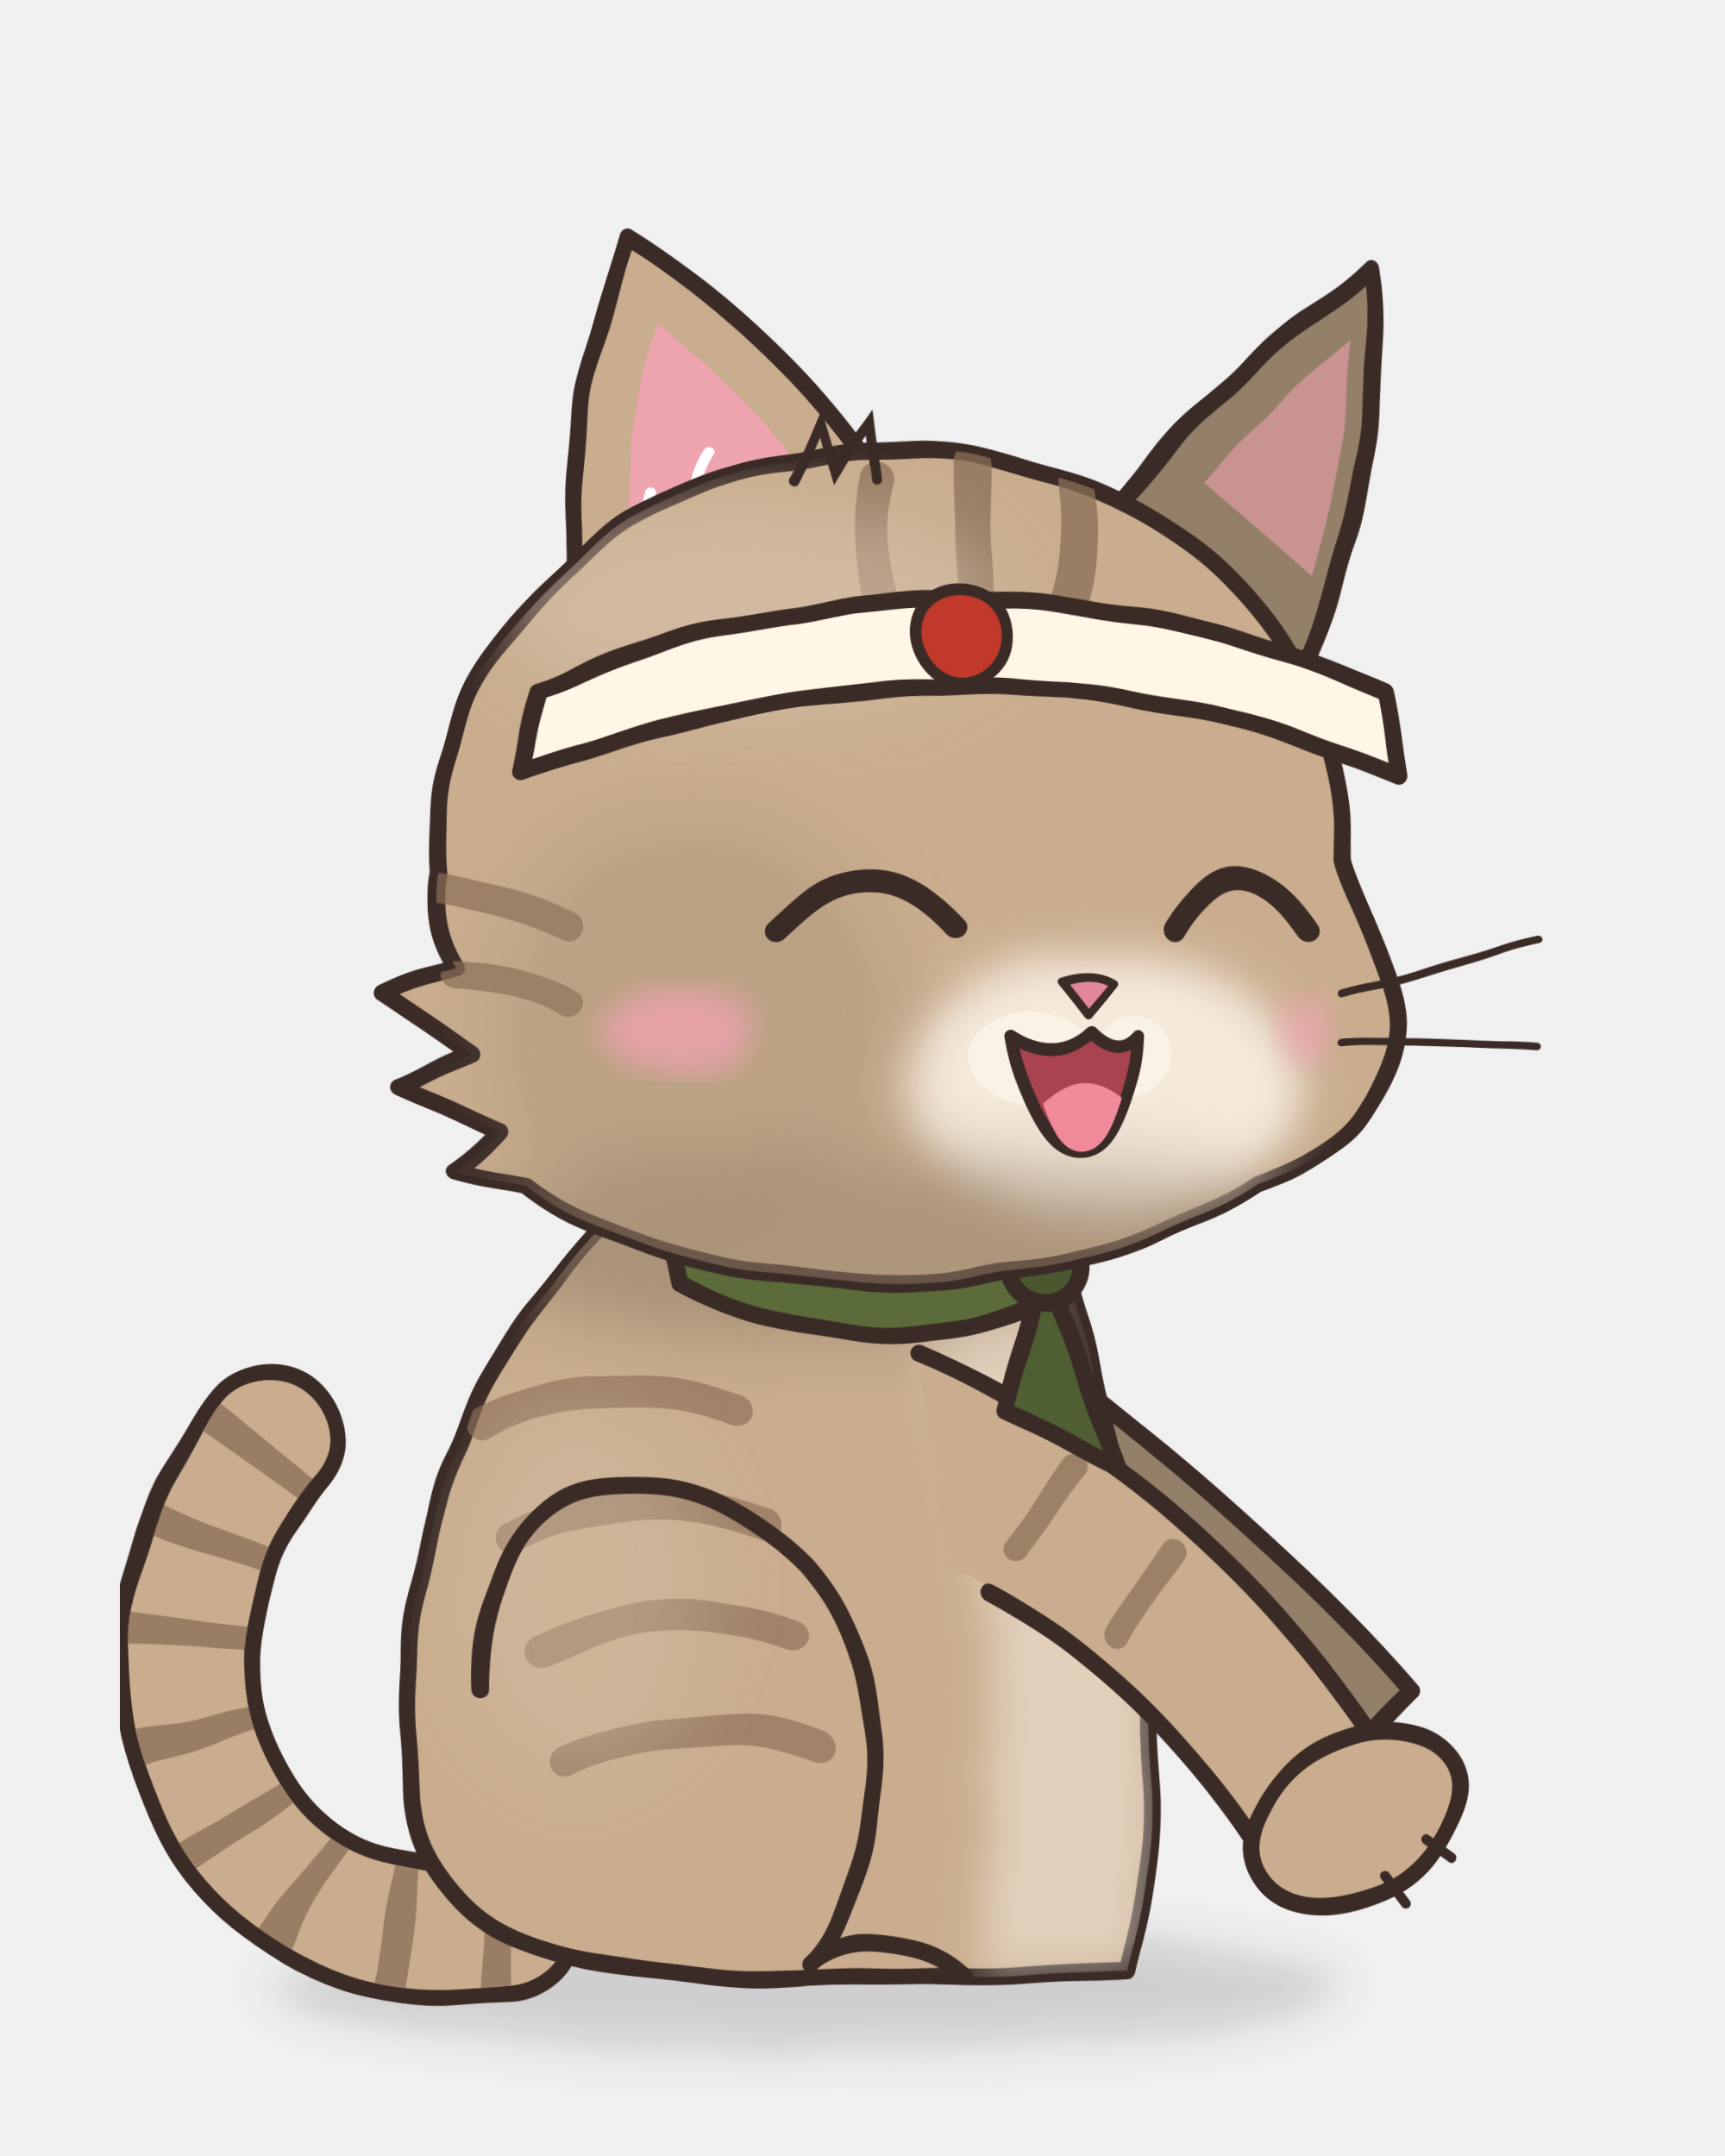
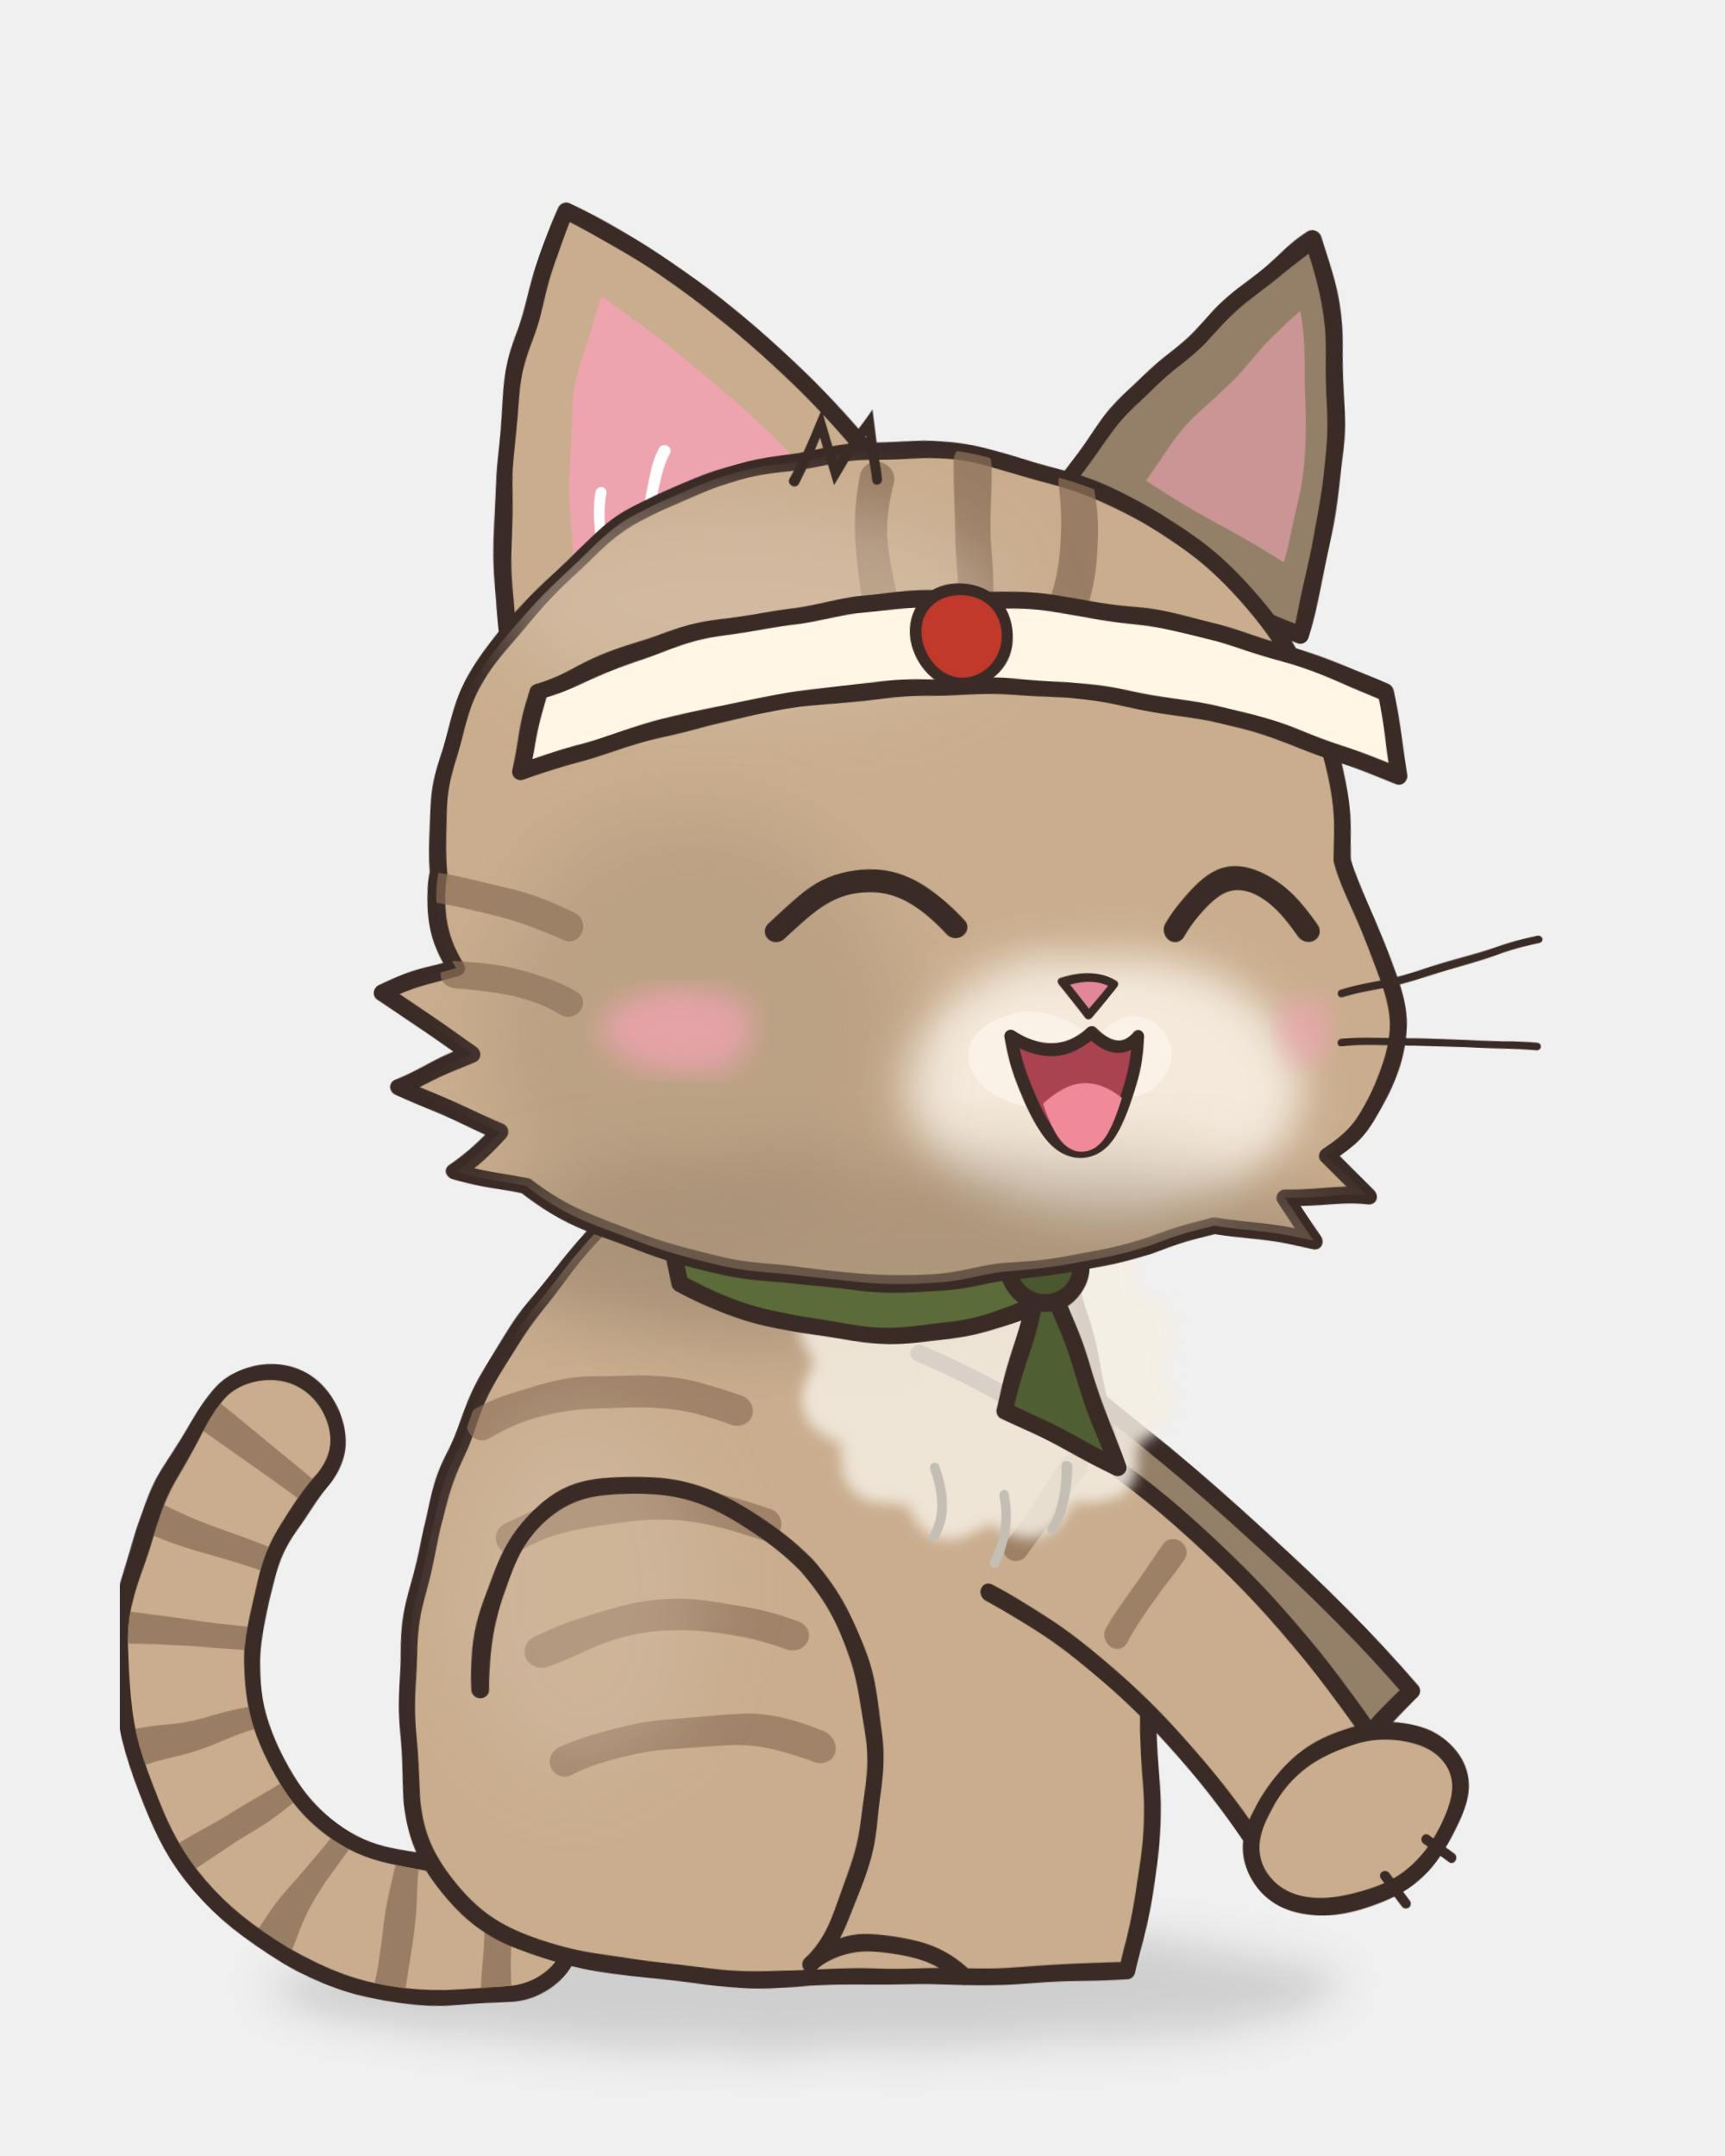
<svg xmlns="http://www.w3.org/2000/svg" viewBox="-104 -252 208 260">
  <defs>
    <filter id="ink" x="-5%" y="-5%" width="110%" height="110%">
      <feTurbulence type="fractalNoise" baseFrequency=".05" numOctaves="2" seed="3" result="n" />
      <feDisplacementMap in="SourceGraphic" in2="n" scale="2.2" />
    </filter>
    <filter id="pencil">
      <feTurbulence type="fractalNoise" baseFrequency="1.1 .35" numOctaves="2" seed="5" />
      <feColorMatrix values="0 0 0 0 .25  0 0 0 0 .2  0 0 0 0 .18  0 0 0 .22 -.02" />
      <feComposite in2="SourceGraphic" operator="in" />
    </filter>
    <filter id="blur1">
      <feGaussianBlur stdDeviation="1" />
    </filter>
    <filter id="blur2">
      <feGaussianBlur stdDeviation="2" />
    </filter>
    <filter id="blur3" x="-30%" y="-30%" width="160%" height="160%">
      <feGaussianBlur stdDeviation="3" />
    </filter>
    <filter id="blur4" x="-30%" y="-30%" width="160%" height="160%">
      <feGaussianBlur stdDeviation="5" />
    </filter>
  </defs>
  <g transform="translate(0 -150) scale(.85) translate(-120 -94)">
    <defs>
      <clipPath id="hssamuraiwhitehappy">
-         <path d="M60 98 C58 60 90 38 124 38 C160 38 188 60 188 96 C190 104 196 112 196 120 C196 130 188 138 176 142 C164 150 144 156 124 156 C102 156 82 150 72 142 L62 140 L68 134 L54 128 L64 123 L52 115 L62 111 C59 106 59 102 60 98 Z" />
+         <path d="M60 98 C58 60 90 38 124 38 C160 38 188 60 188 96 C190 104 196 112 196 120 C196 128 192 134 186 138 L192 144 L180 144 L184 150 L170 148 C164 150 144 156 124 156 C102 156 82 150 72 142 L62 140 L68 134 L54 128 L64 123 L52 115 L62 111 C59 106 59 102 60 98 Z" />
      </clipPath>
      <clipPath id="bssamuraiwhitehappy">
        <path d="M100 138 C68 150 52 194 56 228 C58 250 80 256 112 254 L158 254 C164 232 160 196 150 158 Z" />
      </clipPath>
    </defs>
    <g filter="url(#ink)">
      <ellipse cx="112" cy="256" rx="76" ry="9" fill="#000" opacity=".14" filter="url(#blur3)" />
      <path d="M70 248 C22 252 14 204 36 178" stroke="#3b2b27" stroke-width="21" fill="none" stroke-linecap="round" />
      <path d="M70 248 C22 252 14 204 36 178" stroke="#c9ad8e" stroke-width="16.5" fill="none" stroke-linecap="round" />
      <path d="M70 248 C22 252 14 204 36 178" stroke="#8a6d55" stroke-width="16.5" fill="none" stroke-dasharray="4 10" opacity=".75" />
      <path d="M150 170 C168 184 186 200 198 214 L186 226 C174 214 158 200 146 192 Z" stroke="#3b2b27" stroke-width="2.4" stroke-linejoin="round" stroke-linecap="round" fill="#948069" />
      <path d="M100 138 C68 150 52 194 56 228 C58 250 80 256 112 254 L158 254 C164 232 160 196 150 158 Z" stroke="#3b2b27" stroke-width="2.4" stroke-linejoin="round" stroke-linecap="round" fill="#c9ad8e" />
      <g clip-path="url(#bssamuraiwhitehappy)">
-         <path d="M126 140 C150 150 166 200 160 254 L136 254 C142 210 136 170 120 146Z" fill="#fbf3e8" opacity=".5" filter="url(#blur3)" />
        <path d="M66 176 q18 -8 36 -2" stroke="#8a6d55" stroke-width="4.5" fill="none" stroke-linecap="round" opacity=".65" />
        <path d="M70 192 q18 -8 36 -2" stroke="#8a6d55" stroke-width="4.5" fill="none" stroke-linecap="round" opacity=".65" />
        <path d="M74 208 q18 -8 36 -2" stroke="#8a6d55" stroke-width="4.5" fill="none" stroke-linecap="round" opacity=".65" />
        <path d="M78 224 q18 -8 36 -2" stroke="#8a6d55" stroke-width="4.5" fill="none" stroke-linecap="round" opacity=".65" />
        <ellipse cx="110" cy="150" rx="44" ry="14" fill="#948069" opacity=".6" filter="url(#blur4)" />
        <ellipse cx="80" cy="200" rx="18" ry="26" fill="#d8c3ad" opacity=".35" filter="url(#blur4)" />
      </g>
      <path d="M66 214 C64 182 92 176 112 196 C126 212 124 240 112 252" fill="none" stroke="#3b2b27" stroke-width="2.4" stroke-linejoin="round" stroke-linecap="round" />
      <path d="M112 252 C116 248 128 248 134 254" fill="none" stroke="#3b2b27" stroke-width="2.4" stroke-linejoin="round" stroke-linecap="round" />
      <path d="M128 166 C152 176 176 196 192 220 L176 236 C164 218 148 204 132 196 Z" fill="#c9ad8e" />
      <path d="M128 166 C152 176 176 196 192 220" fill="none" stroke="#3b2b27" stroke-width="2.4" stroke-linejoin="round" stroke-linecap="round" />
      <path d="M176 236 C164 218 150 206 138 200" fill="none" stroke="#3b2b27" stroke-width="2.4" stroke-linejoin="round" stroke-linecap="round" />
      <path d="M150 182 l-8 12 M164 194 l-8 12" stroke="#8a6d55" stroke-width="3.5" stroke-linecap="round" opacity=".7" />
      <ellipse cx="190" cy="232" rx="16" ry="11" stroke="#3b2b27" stroke-width="2.4" stroke-linejoin="round" stroke-linecap="round" fill="#c9ad8e" transform="rotate(-30 190 232)" />
      <path d="M194 240 l3 4 M200 235 l4 3" stroke="#3b2b27" stroke-width="1.4" fill="none" stroke-linecap="round" />
+       <path d="M162.0 168.0 Q167.9 175.5 158.8 179.0 Q159.9 188.5 150.0 187.1 Q146.0 196.0 138.0 190.0 Q130.0 196.0 126.0 187.1 Q116.1 188.5 117.2 179.0 Q108.1 175.5 114.0 168.0 Q108.1 160.5 117.2 157.0 Q116.1 147.5 126.0 148.9 Q130.0 140.0 138.0 146.0 Q146.0 140.0 150.0 148.9 Q159.9 147.5 158.8 157.0 Q167.9 160.5 162.0 168.0Z" fill="#f5eee3" opacity="0.85" filter="url(#blur1)" />
+       <path d="M130 182 q2 6 0 10 M140 186 q1 6 -1 10 M149 182 q0 6 -2 9" stroke="#c4beb5" stroke-width="1.4" fill="none" stroke-linecap="round" />
      <path d="M92 144 Q122 160 150 148 L148 158 Q120 170 94 156 Z" stroke="#3b2b27" stroke-width="2.4" stroke-linejoin="round" stroke-linecap="round" fill="#5b6b3a" />
      <path d="M146 154 L156 182 L140 174 Z" stroke="#3b2b27" stroke-width="2.4" stroke-linejoin="round" stroke-linecap="round" fill="#505e33" />
      <circle cx="146" cy="154" r="5" stroke="#3b2b27" stroke-width="2.4" stroke-linejoin="round" stroke-linecap="round" fill="#4a572f" />
-       <path d="M154 48 C166 34 180 20 192 12 C194 32 190 52 182 70 Z" stroke="#3b2b27" stroke-width="2.4" stroke-linejoin="round" stroke-linecap="round" fill="#948069" />
-       <path d="M168 42 C176 34 184 27 189 22 C189 34 187 46 184 56 Z" fill="#f2a3b3" opacity=".55" />
-       <path d="M80 72 C77 50 79 28 87 8 C103 18 117 32 126 48 Z" stroke="#3b2b27" stroke-width="2.4" stroke-linejoin="round" stroke-linecap="round" fill="#c9ad8e" />
-       <path d="M88 62 C86 46 87 32 91 20 C101 28 109 36 116 48 Z" fill="#f2a3b3" opacity=".9" />
-       <path d="M96 54 q-1 -10 2 -16 M102 56 q0 -9 4 -13 M91 56 q-2 -8 -1 -12" stroke="#fff" stroke-width="1.6" fill="none" stroke-linecap="round" />
-       <path d="M60 98 C58 60 90 38 124 38 C160 38 188 60 188 96 C190 104 196 112 196 120 C196 130 188 138 176 142 C164 150 144 156 124 156 C102 156 82 150 72 142 L62 140 L68 134 L54 128 L64 123 L52 115 L62 111 C59 106 59 102 60 98 Z" stroke="#3b2b27" stroke-width="2.4" stroke-linejoin="round" stroke-linecap="round" fill="#c9ad8e" />
+       <path d="M144 48 C156 32 170 18 184 8 C189 26 188 46 182 64 Z" stroke="#3b2b27" stroke-width="2.4" stroke-linejoin="round" stroke-linecap="round" fill="#948069" />
+       <path d="M160 42 C168 32 176 24 182 18 C184 32 183 44 180 54 Z" fill="#f2a3b3" opacity=".6" />
+       <path d="M72 78 C66 54 68 28 78 4 C98 14 116 30 128 48 Z" stroke="#3b2b27" stroke-width="2.4" stroke-linejoin="round" stroke-linecap="round" fill="#c9ad8e" />
+       <path d="M80 66 C77 48 78 30 83 16 C97 26 109 36 118 48 Z" fill="#f2a3b3" opacity=".9" />
+       <path d="M90 56 q-1 -12 2 -18 M97 58 q0 -10 4 -15 M84 58 q-2 -9 -1 -14" stroke="#fff" stroke-width="1.6" fill="none" stroke-linecap="round" />
+       <path d="M60 98 C58 60 90 38 124 38 C160 38 188 60 188 96 C190 104 196 112 196 120 C196 128 192 134 186 138 L192 144 L180 144 L184 150 L170 148 C164 150 144 156 124 156 C102 156 82 150 72 142 L62 140 L68 134 L54 128 L64 123 L52 115 L62 111 C59 106 59 102 60 98 Z" stroke="#3b2b27" stroke-width="2.4" stroke-linejoin="round" stroke-linecap="round" fill="#c9ad8e" />
      <g clip-path="url(#hssamuraiwhitehappy)">
        <path d="M122 42 q-2 10 2 22 M136 40 v24 M150 42 q2 10 -2 21" stroke="#8a6d55" stroke-width="5" fill="none" stroke-linecap="round" opacity=".75" />
        <path d="M60 100 q10 1 18 5 M62 112 q10 0 16 4" stroke="#8a6d55" stroke-width="4" fill="none" stroke-linecap="round" opacity=".7" />
        <ellipse cx="154.031" cy="128" rx="28" ry="19" fill="#fbf3e8" opacity=".85" filter="url(#blur3)" />
        <ellipse cx="104" cy="60" rx="36" ry="15" fill="#d8c3ad" opacity=".55" filter="url(#blur4)" />
        <ellipse cx="96" cy="120" rx="30" ry="30" fill="#948069" opacity=".25" filter="url(#blur4)" />
        <ellipse cx="124" cy="152" rx="70" ry="14" fill="#948069" opacity=".5" filter="url(#blur4)" />
      </g>
      <path d="M110 42 l4 -8 l2 7 l5 -7 l1 8" stroke="#3b2b27" stroke-width="1.4" fill="none" stroke-linecap="round" />
      <path d="M107.65 106 Q120.65 92 133.65 106" stroke="#3b2b27" fill="none" stroke-linecap="round" stroke-linejoin="round" stroke-width="3.2" />
      <path d="M164.329 106 Q173.737 92 183.146 106" stroke="#3b2b27" fill="none" stroke-linecap="round" stroke-linejoin="round" stroke-width="3.2" />
      <ellipse cx="93.954" cy="120" rx="11" ry="6" fill="#f2a3b3" opacity=".75" filter="url(#blur2)" />
      <ellipse cx="182.868" cy="120" rx="4" ry="5" fill="#f2a3b3" opacity=".6" filter="url(#blur2)" />
      <ellipse cx="144.031" cy="124" rx="9" ry="6.5" fill="#fbf3e8" opacity=".9" />
      <ellipse cx="158.031" cy="124" rx="6" ry="6" fill="#fbf3e8" opacity=".9" />
      <path d="M148.031 113 Q152.031 111 155.031 113 L151.531 117.5 Z" fill="#e2879a" stroke="#3b2b27" stroke-width="1.2" stroke-linejoin="round" />
      <path d="M141.031 121 Q147.031 125 152.031 120 Q156.031 124 159.031 121 Q158.031 137 151.031 137 Q144.031 137 141.031 121 Z" fill="#a8434f" stroke="#3b2b27" stroke-width="1.8" stroke-linejoin="round" />
      <path d="M145.031 130 Q151.031 125 157.031 130 Q155.031 137 151.031 137 Q147.031 137 145.031 130 Z" fill="#f08a9a" />
      <path d="M188 115 q14 -3.2 28 -7.6" stroke="#3b2b27" stroke-width="1.1" fill="none" stroke-linecap="round" />
      <path d="M188 122 q14 -0.4 28 0.8" stroke="#3b2b27" stroke-width="1.1" fill="none" stroke-linecap="round" />
      <g transform="translate(14 0)">
        <path d="M60 72 Q120 46 180 72 L182 84 Q120 58 58 84 Z" stroke="#3b2b27" stroke-width="2.4" stroke-linejoin="round" stroke-linecap="round" fill="#fff6e5" />
        <circle cx="120" cy="64" r="6.5" fill="#c0392b" stroke="#3b2b27" stroke-width="1.6" />
      </g>
    </g>
  </g>
</svg>
